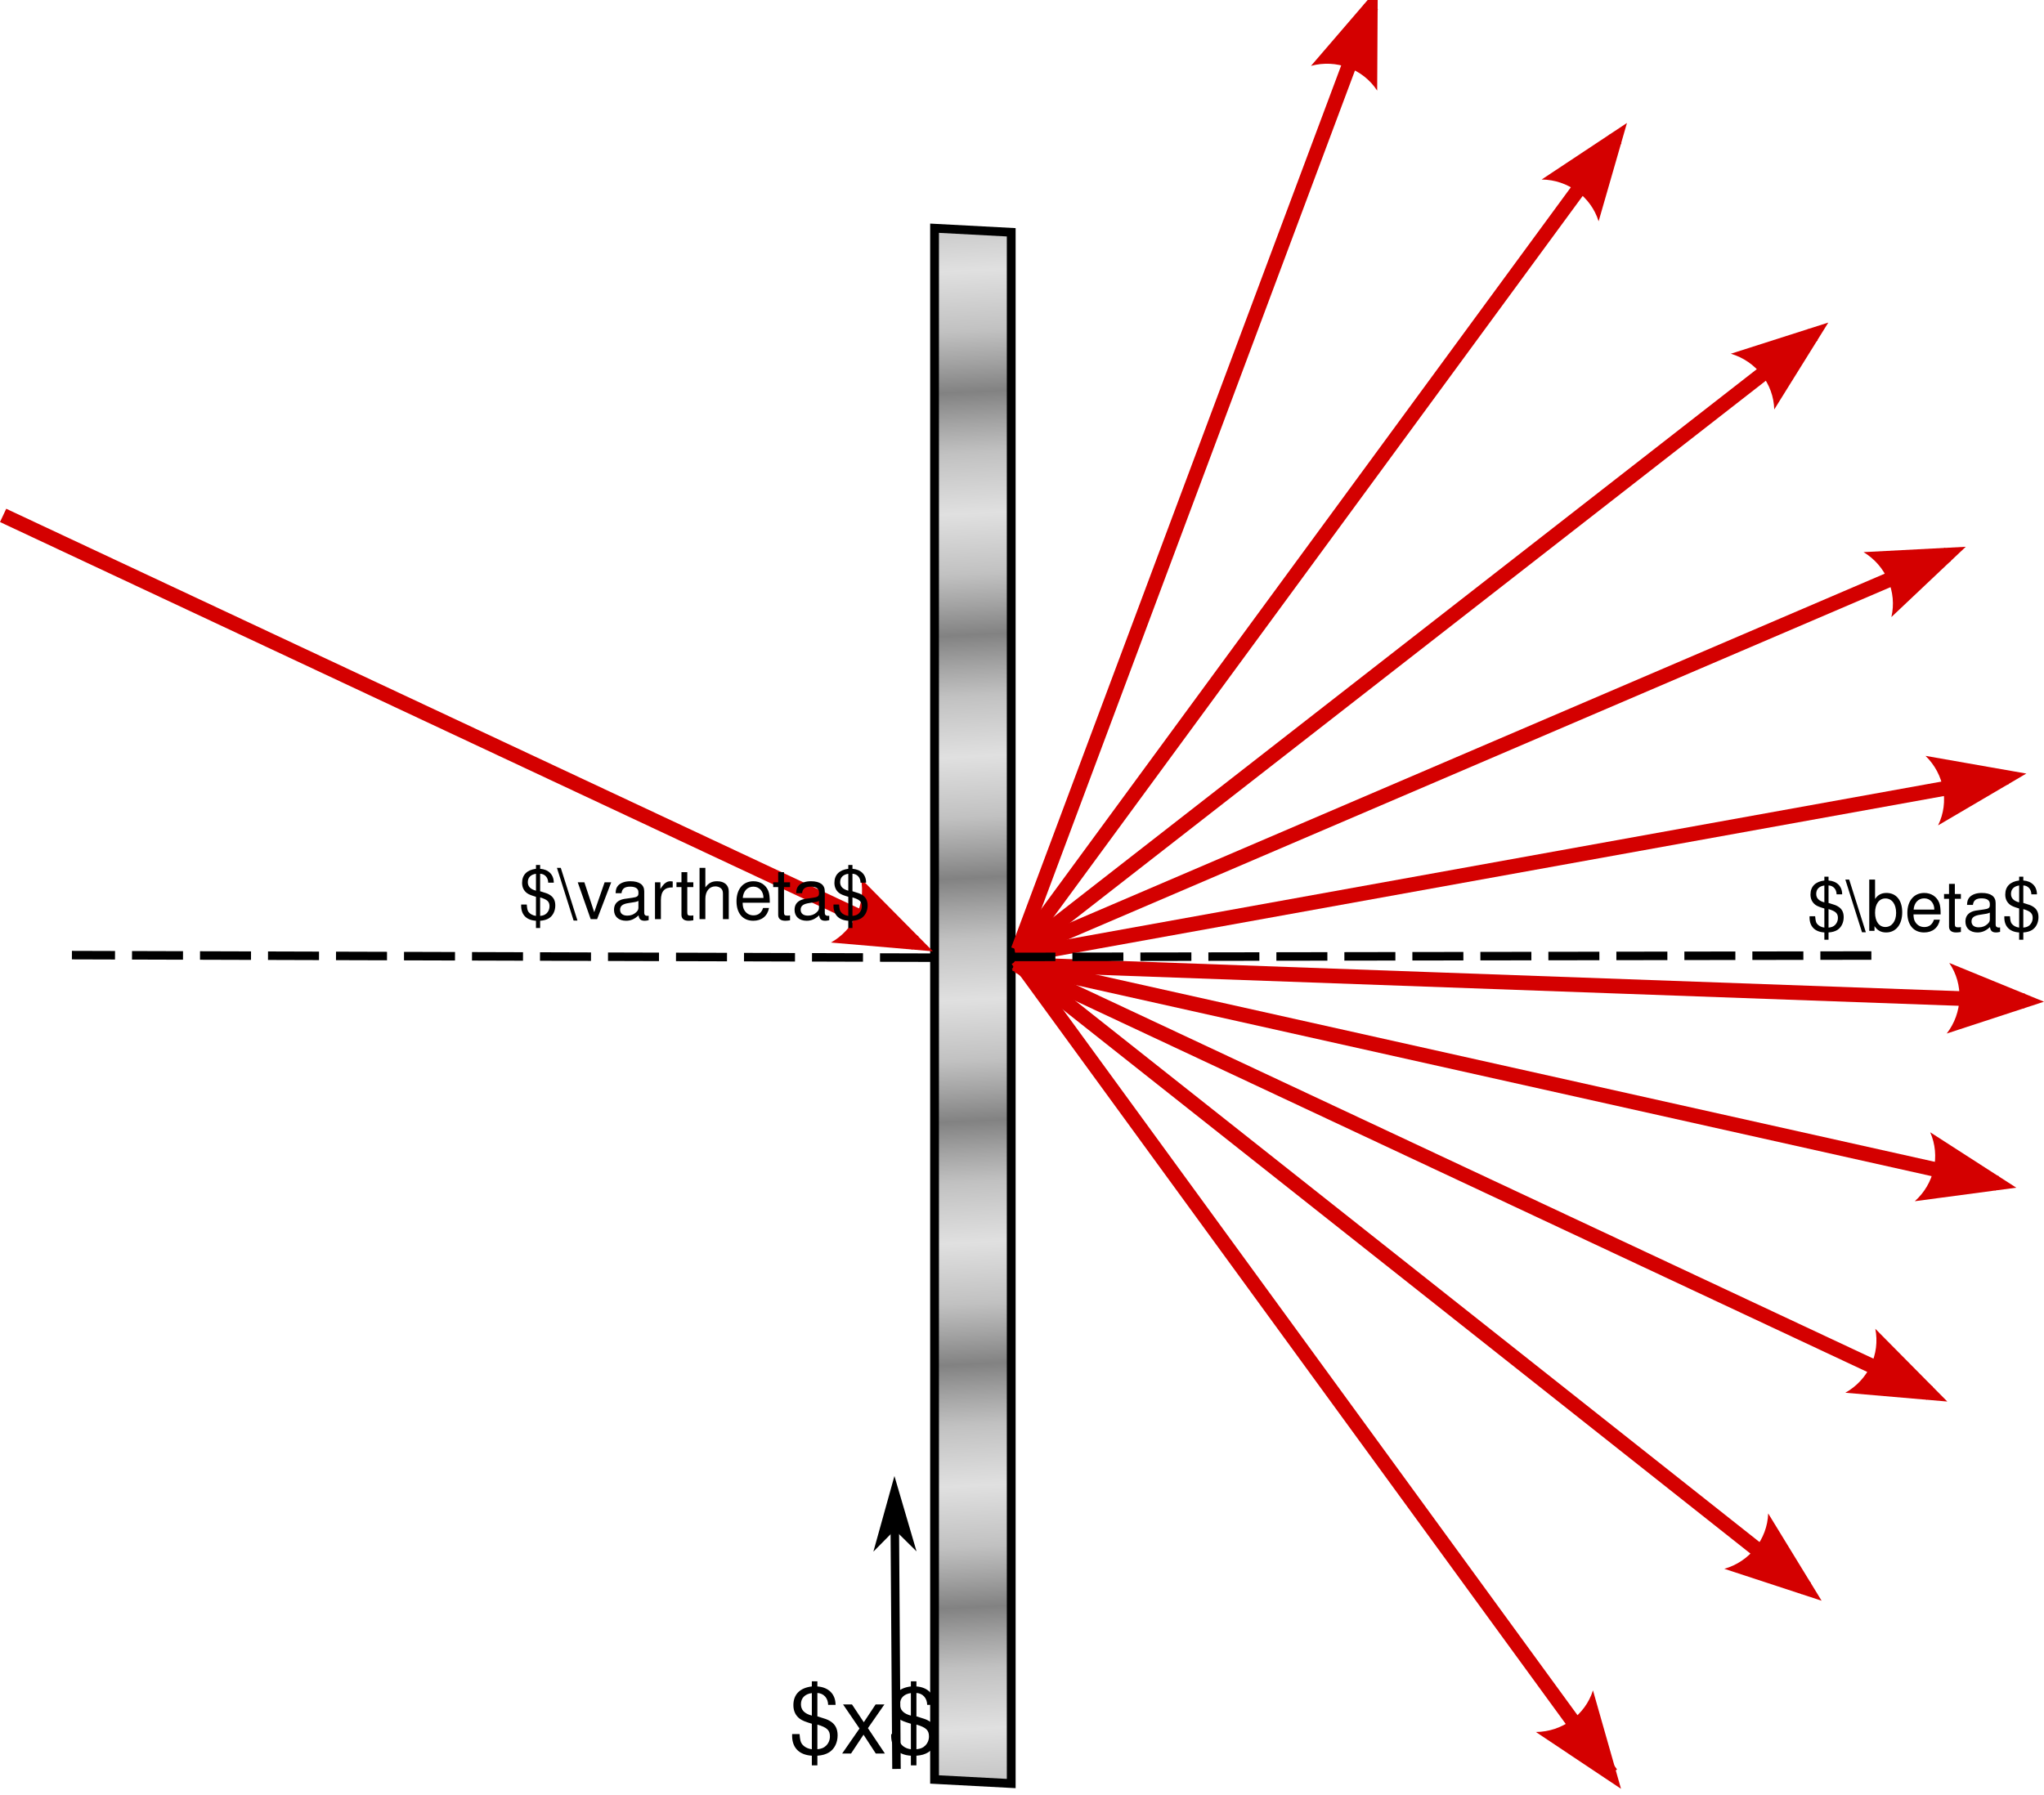
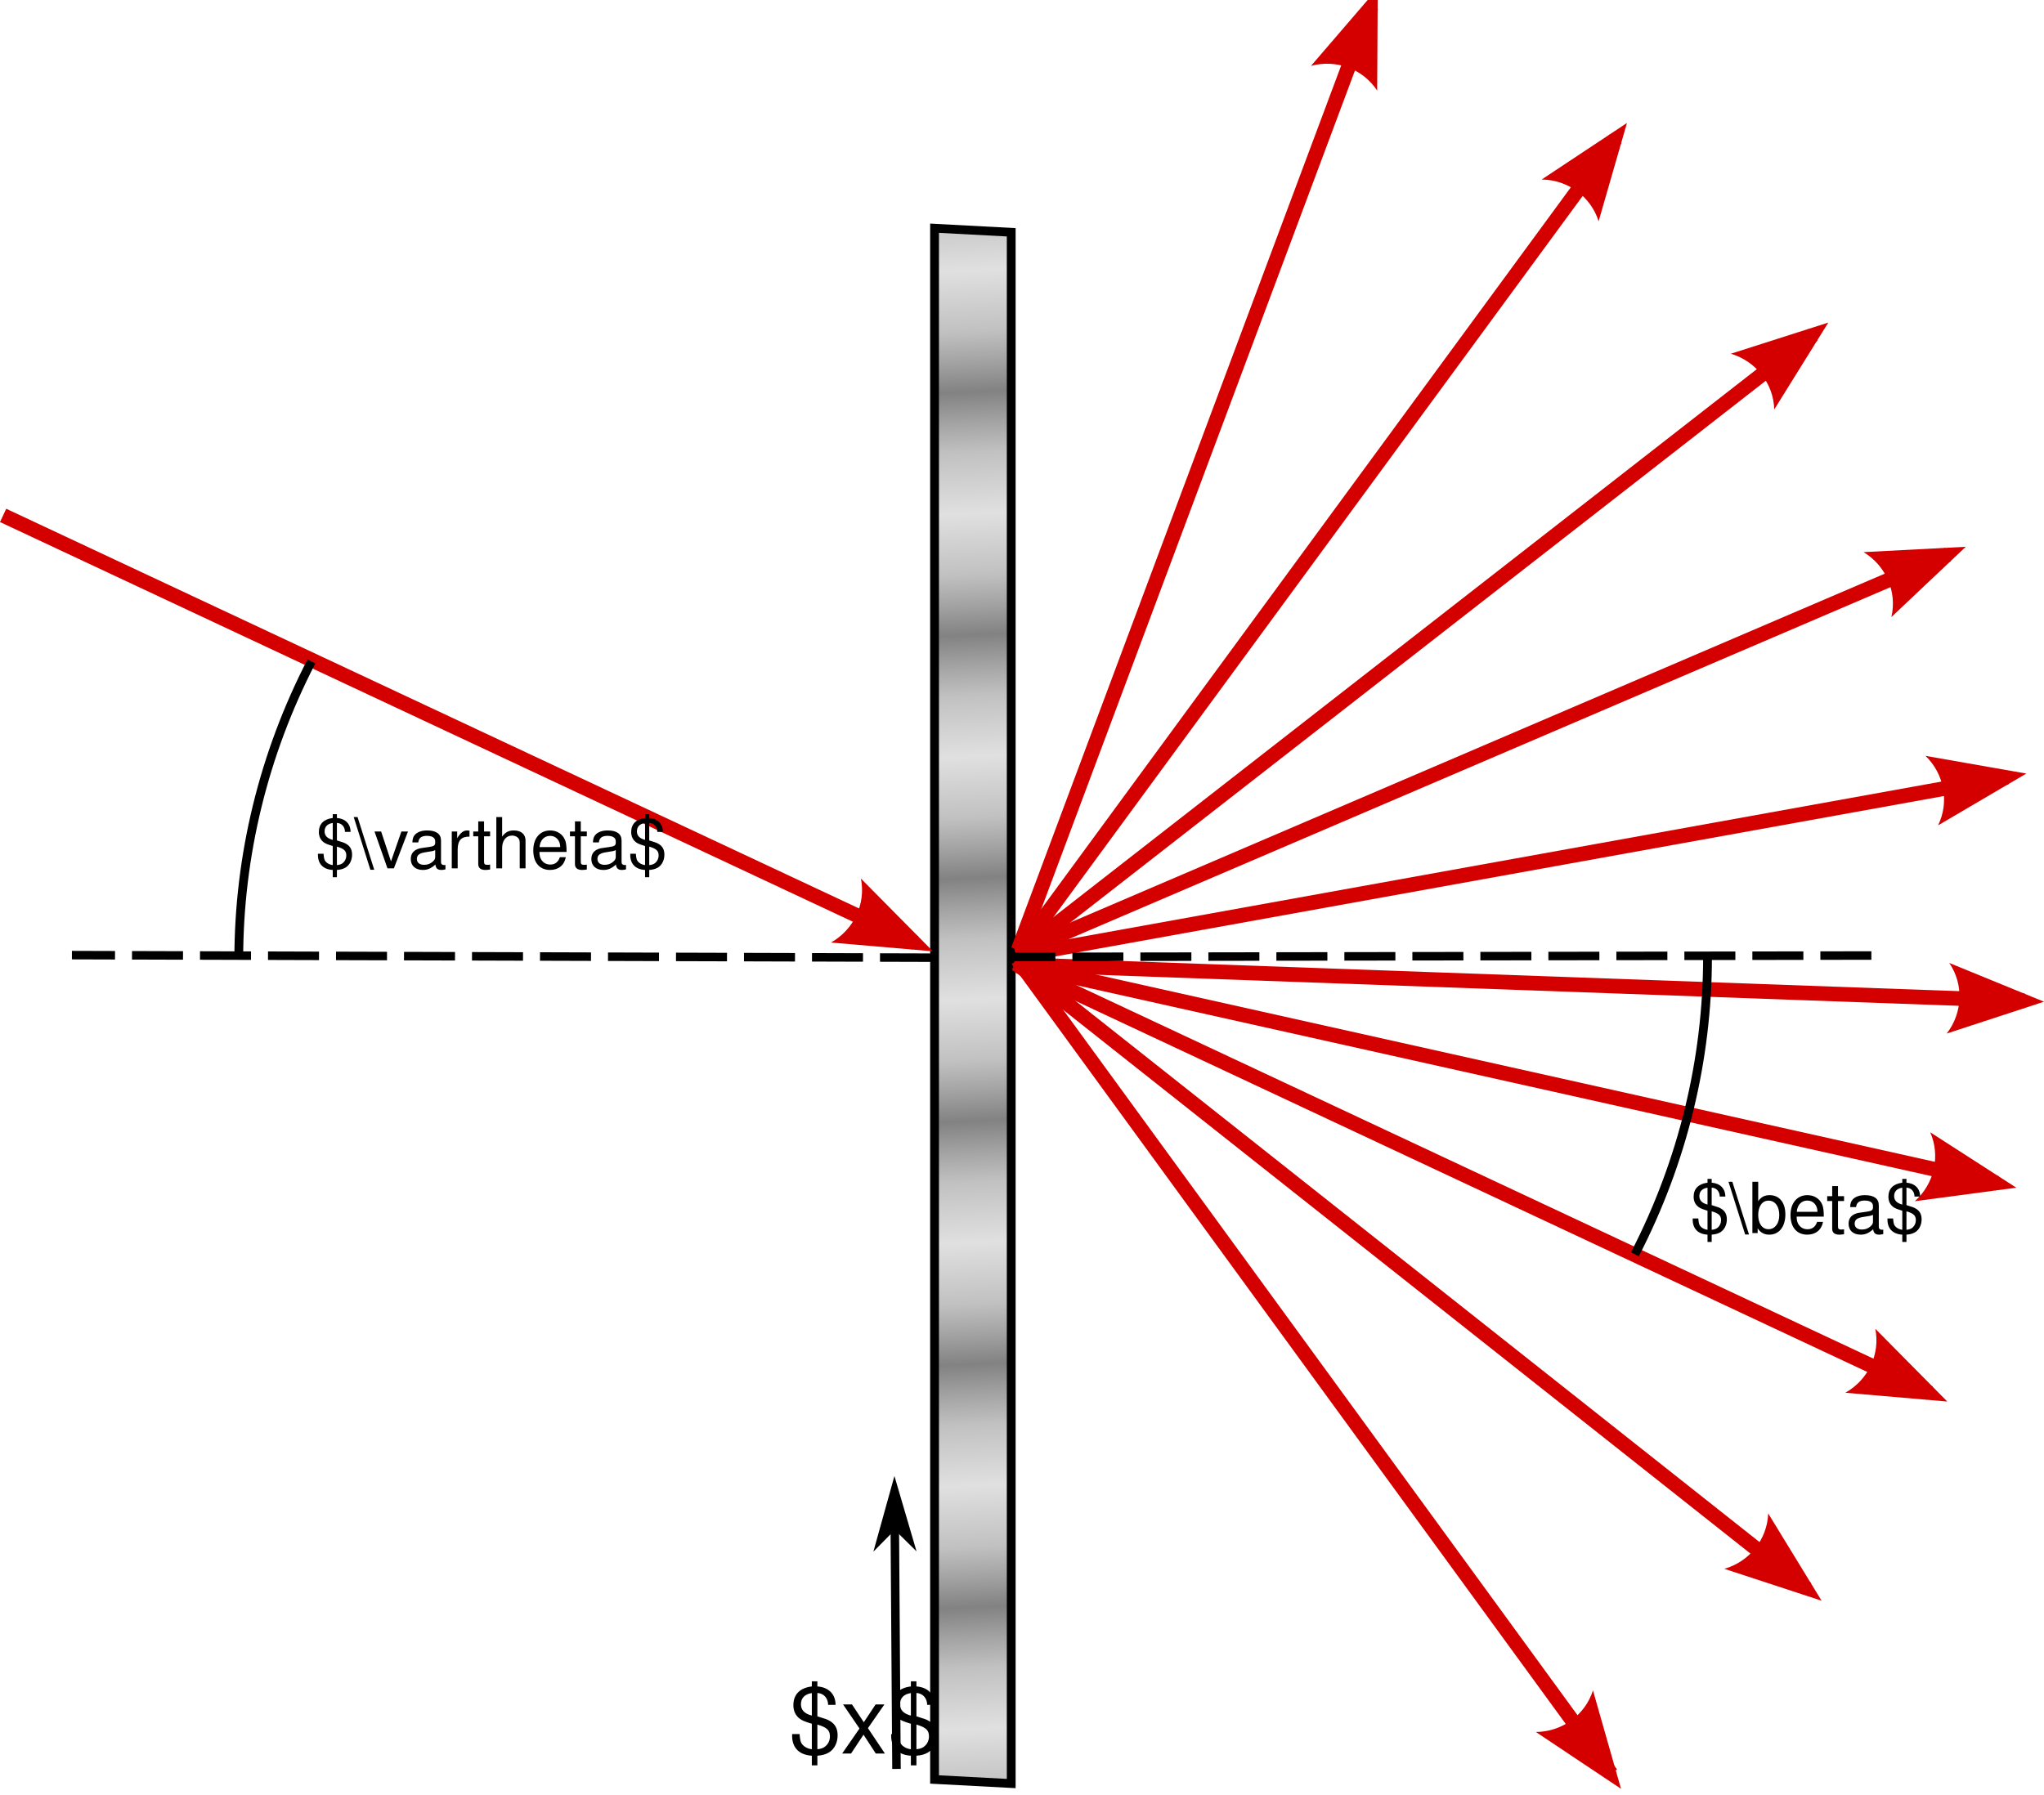
<svg xmlns="http://www.w3.org/2000/svg" xmlns:ns1="http://www.openswatchbook.org/uri/2009/osb" xmlns:xlink="http://www.w3.org/1999/xlink" width="697.376" height="612.459" id="svg2" version="1.1">
  <defs id="defs4">
    <linearGradient id="linearGradient3885">
      <stop id="stop3887" offset="0" style="stop-color:#828282;stop-opacity:1;" />
      <stop style="stop-color:#a3a3a3;stop-opacity:1;" offset="0.25" id="stop3893" />
      <stop style="stop-color:#c1c1c1;stop-opacity:1;" offset="0.5" id="stop3891" />
      <stop id="stop3889" offset="1" style="stop-color:#e0e0e0;stop-opacity:1;" />
    </linearGradient>
    <linearGradient id="linearGradient3875">
      <stop style="stop-color:#9c9c9c;stop-opacity:1;" offset="0" id="stop3877" />
      <stop style="stop-color:#e0e0e0;stop-opacity:1;" offset="1" id="stop3879" />
    </linearGradient>
    <linearGradient id="linearGradient7780" ns1:paint="solid">
      <stop style="stop-color:#afafaf;stop-opacity:1;" offset="0" id="stop7782" />
    </linearGradient>
    <marker orient="auto" refY="0" refX="0" id="Arrow1Mend" style="overflow:visible">
      <path id="path3883" d="M 0,0 5,-5 -12.5,0 5,5 0,0 z" style="fill-rule:evenodd;stroke:#000000;stroke-width:1pt" transform="matrix(-0.4,0,0,-0.4,-4,0)" />
    </marker>
    <marker orient="auto" refY="0" refX="0" id="Arrow1Mstart" style="overflow:visible">
      <path id="path3880" d="M 0,0 5,-5 -12.5,0 5,5 0,0 z" style="fill-rule:evenodd;stroke:#000000;stroke-width:1pt" transform="matrix(0.4,0,0,0.4,4,0)" />
    </marker>
    <marker orient="auto" refY="0" refX="0" id="Arrow1Sstart" style="overflow:visible">
      <path id="path3886" d="M 0,0 5,-5 -12.5,0 5,5 0,0 z" style="fill-rule:evenodd;stroke:#000000;stroke-width:1pt" transform="matrix(0.2,0,0,0.2,1.2,0)" />
    </marker>
    <marker orient="auto" refY="0" refX="0" id="Arrow2Mend" style="overflow:visible">
      <path id="path3999" style="fill-rule:evenodd;stroke-width:0.625;stroke-linejoin:round" d="M 8.719,4.034 -2.207,0.016 8.719,-4.002 c -1.745,2.372 -1.735,5.617 -6e-7,8.035 z" transform="scale(-0.6,-0.6)" />
    </marker>
    <marker orient="auto" refY="0" refX="0" id="Arrow1Mstart-3" style="overflow:visible">
      <path id="path3880-6" d="M 0,0 5,-5 -12.5,0 5,5 0,0 z" style="fill-rule:evenodd;stroke:#000000;stroke-width:1pt" transform="matrix(0.4,0,0,0.4,4,0)" />
    </marker>
    <marker orient="auto" refY="0" refX="0" id="Arrow1Mend-7" style="overflow:visible">
      <path id="path3883-5" d="M 0,0 5,-5 -12.5,0 5,5 0,0 z" style="fill-rule:evenodd;stroke:#000000;stroke-width:1pt" transform="matrix(-0.4,0,0,-0.4,-4,0)" />
    </marker>
    <marker orient="auto" refY="0" refX="0" id="Arrow2Mend-3" style="overflow:visible">
      <path id="path3999-6" style="fill-rule:evenodd;stroke-width:0.625;stroke-linejoin:round" d="M 8.719,4.034 -2.207,0.016 8.719,-4.002 c -1.745,2.372 -1.735,5.617 -6e-7,8.035 z" transform="scale(-0.6,-0.6)" />
    </marker>
    <marker orient="auto" refY="0" refX="0" id="Arrow2Mend-35" style="overflow:visible">
      <path id="path3999-62" style="fill-rule:evenodd;stroke-width:0.625;stroke-linejoin:round" d="M 8.719,4.034 -2.207,0.016 8.719,-4.002 c -1.745,2.372 -1.735,5.617 -6e-7,8.035 z" transform="scale(-0.6,-0.6)" />
    </marker>
    <linearGradient xlink:href="#linearGradient3885" id="linearGradient3883" x1="102.98" y1="497.772" x2="103.556" y2="539.09" gradientUnits="userSpaceOnUse" spreadMethod="reflect" gradientTransform="matrix(0.1410266,0,0,1.00371,4.228701,-2.228998)" />
    <marker orient="auto" refY="0" refX="0" id="Arrow2Mend-2" style="overflow:visible">
      <path id="path3999-7" style="fill-rule:evenodd;stroke-width:0.625;stroke-linejoin:round" d="M 8.719,4.034 -2.207,0.016 8.719,-4.002 c -1.745,2.372 -1.735,5.617 -6e-7,8.035 z" transform="scale(-0.6,-0.6)" />
    </marker>
  </defs>
  <g id="layer1" transform="translate(313.4722,-198.7754)">
    <rect style="fill:url(#linearGradient3883);fill-opacity:1;stroke:#000000;stroke-width:3.002;stroke-miterlimit:4;stroke-opacity:1;stroke-dasharray:none" id="rect3099-2" width="26.193" height="529.39" x="5.389" y="276.377" transform="matrix(0.9986019,0.05286114,0,1,0,0)" ry="0" />
    <g id="g3897" transform="matrix(1,0,0,-1,-99.04585,1154.446)" style="fill:#d40000">
      <g transform="translate(-491.3014,20.92314)" style="fill:#d40000" id="g4412-7">
        <g id="g7794" style="fill:#d40000">
          <path d="m 560.377,613.092 34.795,-2.998 -24.563,24.826 c 1.721,-8.666 -2.439,-17.469 -10.232,-21.827 z" style="fill:#d40000;fill-rule:evenodd;stroke-width:0.625;stroke-linejoin:round" id="path4418-8" />
          <path style="font-size:medium;font-style:normal;font-variant:normal;font-weight:normal;font-stretch:normal;text-indent:0;text-align:start;text-decoration:none;line-height:normal;letter-spacing:normal;word-spacing:normal;text-transform:none;direction:ltr;block-progression:tb;writing-mode:lr-tb;text-anchor:start;baseline-shift:baseline;color:#000000;fill:#d40000;fill-opacity:1;fill-rule:nonzero;stroke:none;stroke-width:5;marker:none;visibility:visible;display:inline;overflow:visible;enable-background:accumulate;font-family:Sans;-inkscape-font-specification:Sans" d="M 588.125,610.688 276.875,756.594 279,761.125 590.25,615.219 588.125,610.688 z" id="path3964-8" />
        </g>
      </g>
    </g>
    <path style="fill:none;stroke:#000000;stroke-width:2.9;stroke-linecap:butt;stroke-linejoin:miter;stroke-miterlimit:4;stroke-opacity:1;stroke-dasharray:none;marker-end:url(#Arrow1Mend-7)" d="M -7.607,802.452 -8.269,708.201" id="path3019-5" />
    <text xml:space="preserve" style="font-size:56px;font-style:normal;font-variant:normal;font-weight:normal;font-stretch:normal;line-height:125%;letter-spacing:0px;word-spacing:0px;fill:#000000;fill-opacity:1;stroke:none;font-family:Nimbus Sans L;-inkscape-font-specification:Sans" x="-44.49" y="797.208" id="text3015">
      <tspan id="tspan3017" x="-44.49" y="797.208" style="font-size:32px">$x$</tspan>
    </text>
-     <text xml:space="preserve" style="font-size:56px;font-style:normal;font-variant:normal;font-weight:normal;font-stretch:normal;line-height:125%;letter-spacing:0px;word-spacing:0px;fill:#000000;fill-opacity:1;stroke:none;font-family:Nimbus Sans L;-inkscape-font-specification:Sans" x="-136.61" y="512.453" id="text4073-2">
-       <tspan id="tspan4075-7" x="-136.61" y="512.453" style="font-size:24px">$\vartheta$</tspan>
+     <text xml:space="preserve" style="font-style:normal;font-variant:normal;font-weight:normal;font-stretch:normal;font-size:56px;line-height:125%;font-family:'Nimbus Sans L';-inkscape-font-specification:Sans;letter-spacing:0px;word-spacing:0px;fill:#000000;fill-opacity:1;stroke:none" x="-205.944" y="495.119" id="text4073-2">
+       <tspan id="tspan4075-7" x="-205.944" y="495.119" style="font-size:24px">$\vartheta$</tspan>
    </text>
    <g id="g3897-3" transform="matrix(1,0,0,-1,247.0456,1308.091)" style="fill:#d40000">
      <g transform="translate(-491.3014,20.92314)" style="fill:#d40000" id="g4412-7-6">
        <g id="g7794-7" style="fill:#d40000">
          <path d="m 560.377,613.092 34.795,-2.998 -24.563,24.826 c 1.721,-8.666 -2.439,-17.469 -10.232,-21.827 z" style="fill:#d40000;fill-rule:evenodd;stroke-width:0.625;stroke-linejoin:round" id="path4418-8-5" />
          <path style="font-size:medium;font-style:normal;font-variant:normal;font-weight:normal;font-stretch:normal;text-indent:0;text-align:start;text-decoration:none;line-height:normal;letter-spacing:normal;word-spacing:normal;text-transform:none;direction:ltr;block-progression:tb;writing-mode:lr-tb;text-anchor:start;baseline-shift:baseline;color:#000000;fill:#d40000;fill-opacity:1;fill-rule:nonzero;stroke:none;stroke-width:5;marker:none;visibility:visible;display:inline;overflow:visible;enable-background:accumulate;font-family:Sans;-inkscape-font-specification:Sans" d="M 588.125,610.688 276.875,756.594 279,761.125 590.25,615.219 588.125,610.688 z" id="path3964-8-3" />
        </g>
      </g>
    </g>
    <g id="g3897-3-5" transform="matrix(0.9750998,-0.2217664,0.2217664,0.9750998,69.09323,-283.4138)" style="fill:#d40000">
      <g transform="translate(-491.3014,20.92314)" style="fill:#d40000" id="g4412-7-6-6">
        <g id="g7794-7-2" style="fill:#d40000">
          <path d="m 560.377,613.092 34.795,-2.998 -24.563,24.826 c 1.721,-8.666 -2.439,-17.469 -10.232,-21.827 z" style="fill:#d40000;fill-rule:evenodd;stroke-width:0.625;stroke-linejoin:round" id="path4418-8-5-9" />
          <path style="font-size:medium;font-style:normal;font-variant:normal;font-weight:normal;font-stretch:normal;text-indent:0;text-align:start;text-decoration:none;line-height:normal;letter-spacing:normal;word-spacing:normal;text-transform:none;direction:ltr;block-progression:tb;writing-mode:lr-tb;text-anchor:start;baseline-shift:baseline;color:#000000;fill:#d40000;fill-opacity:1;fill-rule:nonzero;stroke:none;stroke-width:5;marker:none;visibility:visible;display:inline;overflow:visible;enable-background:accumulate;font-family:Sans;-inkscape-font-specification:Sans" d="M 588.125,610.688 276.875,756.594 279,761.125 590.25,615.219 588.125,610.688 z" id="path3964-8-3-1" />
        </g>
      </g>
    </g>
    <path style="fill:none;stroke:#000000;stroke-width:2.9;stroke-linecap:butt;stroke-linejoin:miter;stroke-miterlimit:4;stroke-opacity:1;stroke-dasharray:17.4, 5.8;stroke-dashoffset:0;marker-end:none" d="M 4.167,525.597 -288.938,524.727" id="path3019-5-9" />
    <g id="g3897-3-5-6" transform="matrix(0.9664599,0.2568175,-0.2568175,0.9664599,439.5458,-173.7638)" style="fill:#d40000">
      <g transform="translate(-491.3014,20.92314)" style="fill:#d40000" id="g4412-7-6-6-2">
        <g id="g7794-7-2-9" style="fill:#d40000">
          <path d="m 560.377,613.092 34.795,-2.998 -24.563,24.826 c 1.721,-8.666 -2.439,-17.469 -10.232,-21.827 z" style="fill:#d40000;fill-rule:evenodd;stroke-width:0.625;stroke-linejoin:round" id="path4418-8-5-9-1" />
          <path style="font-size:medium;font-style:normal;font-variant:normal;font-weight:normal;font-stretch:normal;text-indent:0;text-align:start;text-decoration:none;line-height:normal;letter-spacing:normal;word-spacing:normal;text-transform:none;direction:ltr;block-progression:tb;writing-mode:lr-tb;text-anchor:start;baseline-shift:baseline;color:#000000;fill:#d40000;fill-opacity:1;fill-rule:nonzero;stroke:none;stroke-width:5;marker:none;visibility:visible;display:inline;overflow:visible;enable-background:accumulate;font-family:Sans;-inkscape-font-specification:Sans" d="M 588.125,610.688 276.875,756.594 279,761.125 590.25,615.219 588.125,610.688 z" id="path3964-8-3-1-2" />
        </g>
      </g>
    </g>
    <g id="g3897-3-7" transform="matrix(0.9734131,0.2290564,0.2290564,-0.9734131,62.37904,1335.498)" style="fill:#d40000">
      <g transform="translate(-491.3014,20.92314)" style="fill:#d40000" id="g4412-7-6-0">
        <g id="g7794-7-9" style="fill:#d40000">
          <path d="m 560.377,613.092 34.795,-2.998 -24.563,24.826 c 1.721,-8.666 -2.439,-17.469 -10.232,-21.827 z" style="fill:#d40000;fill-rule:evenodd;stroke-width:0.625;stroke-linejoin:round" id="path4418-8-5-3" />
          <path style="font-size:medium;font-style:normal;font-variant:normal;font-weight:normal;font-stretch:normal;text-indent:0;text-align:start;text-decoration:none;line-height:normal;letter-spacing:normal;word-spacing:normal;text-transform:none;direction:ltr;block-progression:tb;writing-mode:lr-tb;text-anchor:start;baseline-shift:baseline;color:#000000;fill:#d40000;fill-opacity:1;fill-rule:nonzero;stroke:none;stroke-width:5;marker:none;visibility:visible;display:inline;overflow:visible;enable-background:accumulate;font-family:Sans;-inkscape-font-specification:Sans" d="M 588.125,610.688 276.875,756.594 279,761.125 590.25,615.219 588.125,610.688 z" id="path3964-8-3-6" />
        </g>
      </g>
    </g>
    <g id="g3897-3-7-0" transform="matrix(0.876357,0.481662,0.481662,-0.876357,-155.3762,1312.2)" style="fill:#d40000">
      <g transform="translate(-491.3014,20.92314)" style="fill:#d40000" id="g4412-7-6-0-6">
        <g id="g7794-7-9-2" style="fill:#d40000">
          <path d="m 560.377,613.092 34.795,-2.998 -24.563,24.826 c 1.721,-8.666 -2.439,-17.469 -10.232,-21.827 z" style="fill:#d40000;fill-rule:evenodd;stroke-width:0.625;stroke-linejoin:round" id="path4418-8-5-3-6" />
          <path style="font-size:medium;font-style:normal;font-variant:normal;font-weight:normal;font-stretch:normal;text-indent:0;text-align:start;text-decoration:none;line-height:normal;letter-spacing:normal;word-spacing:normal;text-transform:none;direction:ltr;block-progression:tb;writing-mode:lr-tb;text-anchor:start;baseline-shift:baseline;color:#000000;fill:#d40000;fill-opacity:1;fill-rule:nonzero;stroke:none;stroke-width:5;marker:none;visibility:visible;display:inline;overflow:visible;enable-background:accumulate;font-family:Sans;-inkscape-font-specification:Sans" d="m 588.668,610.709 -311.25,145.906 2.125,4.531 311.25,-145.906 -2.125,-4.531 z" id="path3964-8-3-6-1" />
        </g>
      </g>
    </g>
    <g id="g3897-3-8" transform="matrix(0.9201486,-0.3915693,-0.3915693,-0.9201486,535.4145,1161.927)" style="fill:#d40000">
      <g transform="translate(-491.3014,20.92314)" style="fill:#d40000" id="g4412-7-6-7">
        <g id="g7794-7-92" style="fill:#d40000">
          <path d="m 560.377,613.092 34.795,-2.998 -24.563,24.826 c 1.721,-8.666 -2.439,-17.469 -10.232,-21.827 z" style="fill:#d40000;fill-rule:evenodd;stroke-width:0.625;stroke-linejoin:round" id="path4418-8-5-0" />
          <path style="font-size:medium;font-style:normal;font-variant:normal;font-weight:normal;font-stretch:normal;text-indent:0;text-align:start;text-decoration:none;line-height:normal;letter-spacing:normal;word-spacing:normal;text-transform:none;direction:ltr;block-progression:tb;writing-mode:lr-tb;text-anchor:start;baseline-shift:baseline;color:#000000;fill:#d40000;fill-opacity:1;fill-rule:nonzero;stroke:none;stroke-width:5;marker:none;visibility:visible;display:inline;overflow:visible;enable-background:accumulate;font-family:Sans;-inkscape-font-specification:Sans" d="M 588.125,610.688 276.875,756.594 279,761.125 590.25,615.219 588.125,610.688 z" id="path3964-8-3-2" />
        </g>
      </g>
    </g>
    <g id="g3897-3-8-3" transform="matrix(0.9761907,-0.2169143,-0.2169143,-0.9761907,409.9196,1242.613)" style="fill:#d40000">
      <g transform="translate(-491.3014,20.92314)" style="fill:#d40000" id="g4412-7-6-7-7">
        <g id="g7794-7-92-5" style="fill:#d40000">
          <path d="m 560.377,613.092 34.795,-2.998 -24.563,24.826 c 1.721,-8.666 -2.439,-17.469 -10.232,-21.827 z" style="fill:#d40000;fill-rule:evenodd;stroke-width:0.625;stroke-linejoin:round" id="path4418-8-5-0-9" />
          <path style="font-size:medium;font-style:normal;font-variant:normal;font-weight:normal;font-stretch:normal;text-indent:0;text-align:start;text-decoration:none;line-height:normal;letter-spacing:normal;word-spacing:normal;text-transform:none;direction:ltr;block-progression:tb;writing-mode:lr-tb;text-anchor:start;baseline-shift:baseline;color:#000000;fill:#d40000;fill-opacity:1;fill-rule:nonzero;stroke:none;stroke-width:5;marker:none;visibility:visible;display:inline;overflow:visible;enable-background:accumulate;font-family:Sans;-inkscape-font-specification:Sans" d="M 588.125,610.688 276.875,756.594 279,761.125 590.25,615.219 588.125,610.688 z" id="path3964-8-3-2-2" />
        </g>
      </g>
    </g>
    <g id="g3897-3-5-6-2" transform="matrix(0.9994355,0.03359551,-0.03359551,0.9994355,274.6033,-248.7776)" style="fill:#d40000">
      <g transform="translate(-491.3014,20.92314)" style="fill:#d40000" id="g4412-7-6-6-2-8">
        <g id="g7794-7-2-9-9" style="fill:#d40000">
          <path d="m 560.377,613.092 34.795,-2.998 -24.563,24.826 c 1.721,-8.666 -2.439,-17.469 -10.232,-21.827 z" style="fill:#d40000;fill-rule:evenodd;stroke-width:0.625;stroke-linejoin:round" id="path4418-8-5-9-1-7" />
          <path style="font-size:medium;font-style:normal;font-variant:normal;font-weight:normal;font-stretch:normal;text-indent:0;text-align:start;text-decoration:none;line-height:normal;letter-spacing:normal;word-spacing:normal;text-transform:none;direction:ltr;block-progression:tb;writing-mode:lr-tb;text-anchor:start;baseline-shift:baseline;color:#000000;fill:#d40000;fill-opacity:1;fill-rule:nonzero;stroke:none;stroke-width:5;marker:none;visibility:visible;display:inline;overflow:visible;enable-background:accumulate;font-family:Sans;-inkscape-font-specification:Sans" d="M 588.125,610.688 276.875,756.594 279,761.125 590.25,615.219 588.125,610.688 z" id="path3964-8-3-1-2-3" />
        </g>
      </g>
    </g>
    <g id="g3897-3-5-61" transform="matrix(0.8778346,-0.4789639,0.4789639,0.8778346,-151.7959,-263.439)" style="fill:#d40000">
      <g transform="translate(-491.3014,20.92314)" style="fill:#d40000" id="g4412-7-6-6-29">
        <g id="g7794-7-2-3" style="fill:#d40000">
          <path d="m 560.377,613.092 34.795,-2.998 -24.563,24.826 c 1.721,-8.666 -2.439,-17.469 -10.232,-21.827 z" style="fill:#d40000;fill-rule:evenodd;stroke-width:0.625;stroke-linejoin:round" id="path4418-8-5-9-19" />
          <path style="font-size:medium;font-style:normal;font-variant:normal;font-weight:normal;font-stretch:normal;text-indent:0;text-align:start;text-decoration:none;line-height:normal;letter-spacing:normal;word-spacing:normal;text-transform:none;direction:ltr;block-progression:tb;writing-mode:lr-tb;text-anchor:start;baseline-shift:baseline;color:#000000;fill:#d40000;fill-opacity:1;fill-rule:nonzero;stroke:none;stroke-width:5;marker:none;visibility:visible;display:inline;overflow:visible;enable-background:accumulate;font-family:Sans;-inkscape-font-specification:Sans" d="M 588.125,610.688 276.875,756.594 279,761.125 590.25,615.219 588.125,610.688 z" id="path3964-8-3-1-4" />
        </g>
      </g>
    </g>
    <g id="g3897-3-5-7" transform="matrix(0.7147381,-0.6993922,0.6993922,0.7147381,-358.9795,-183.5903)" style="fill:#d40000">
      <g transform="translate(-491.3014,20.92314)" style="fill:#d40000" id="g4412-7-6-6-8">
        <g id="g7794-7-2-4" style="fill:#d40000">
          <path d="m 560.377,613.092 34.795,-2.998 -24.563,24.826 c 1.721,-8.666 -2.439,-17.469 -10.232,-21.827 z" style="fill:#d40000;fill-rule:evenodd;stroke-width:0.625;stroke-linejoin:round" id="path4418-8-5-9-5" />
          <path style="font-size:medium;font-style:normal;font-variant:normal;font-weight:normal;font-stretch:normal;text-indent:0;text-align:start;text-decoration:none;line-height:normal;letter-spacing:normal;word-spacing:normal;text-transform:none;direction:ltr;block-progression:tb;writing-mode:lr-tb;text-anchor:start;baseline-shift:baseline;color:#000000;fill:#d40000;fill-opacity:1;fill-rule:nonzero;stroke:none;stroke-width:5;marker:none;visibility:visible;display:inline;overflow:visible;enable-background:accumulate;font-family:Sans;-inkscape-font-specification:Sans" d="M 588.125,610.688 276.875,756.594 279,761.125 590.25,615.219 588.125,610.688 z" id="path3964-8-3-1-0" />
        </g>
      </g>
    </g>
    <path style="fill:none;stroke:#000000;stroke-width:2.9;stroke-linecap:butt;stroke-linejoin:miter;stroke-miterlimit:4;stroke-opacity:1;stroke-dasharray:17.4, 5.8;stroke-dashoffset:0;marker-end:none" d="M 325.005,524.862 31.899,525.342" id="path3019-5-9-6" />
-     <text xml:space="preserve" style="font-size:56px;font-style:normal;font-variant:normal;font-weight:normal;font-stretch:normal;line-height:125%;letter-spacing:0px;word-spacing:0px;fill:#000000;fill-opacity:1;stroke:none;font-family:Nimbus Sans L;-inkscape-font-specification:Sans" x="302.967" y="516.446" id="text4073-2-1">
-       <tspan id="tspan4075-7-0" x="302.967" y="516.446" style="font-size:24px">$\beta$</tspan>
+     <text xml:space="preserve" style="font-style:normal;font-variant:normal;font-weight:normal;font-stretch:normal;font-size:56px;line-height:125%;font-family:'Nimbus Sans L';-inkscape-font-specification:Sans;letter-spacing:0px;word-spacing:0px;fill:#000000;fill-opacity:1;stroke:none" x="263.101" y="619.58" id="text4073-2-1">
+       <tspan id="tspan4075-7-0" x="263.101" y="619.58" style="font-size:24px">$\beta$</tspan>
    </text>
+     <path style="opacity:1;fill:none;fill-opacity:1;stroke:#000000;stroke-width:3;stroke-linecap:butt;stroke-linejoin:bevel;stroke-miterlimit:4;stroke-dasharray:none;stroke-dashoffset:0;stroke-opacity:1" id="path3438" d="M -232.005,526.1 A 238.335,228.801 0 0 1 -207.218,424.5" />
+     <path style="opacity:1;fill:none;fill-opacity:1;stroke:#000000;stroke-width:3;stroke-linecap:butt;stroke-linejoin:bevel;stroke-miterlimit:4;stroke-dasharray:none;stroke-dashoffset:0;stroke-opacity:1" id="path3438-3" d="m -269.107,-525.223 a 238.335,228.801 0 0 1 24.787,-101.6" transform="scale(-1,-1)" />
  </g>
</svg>
